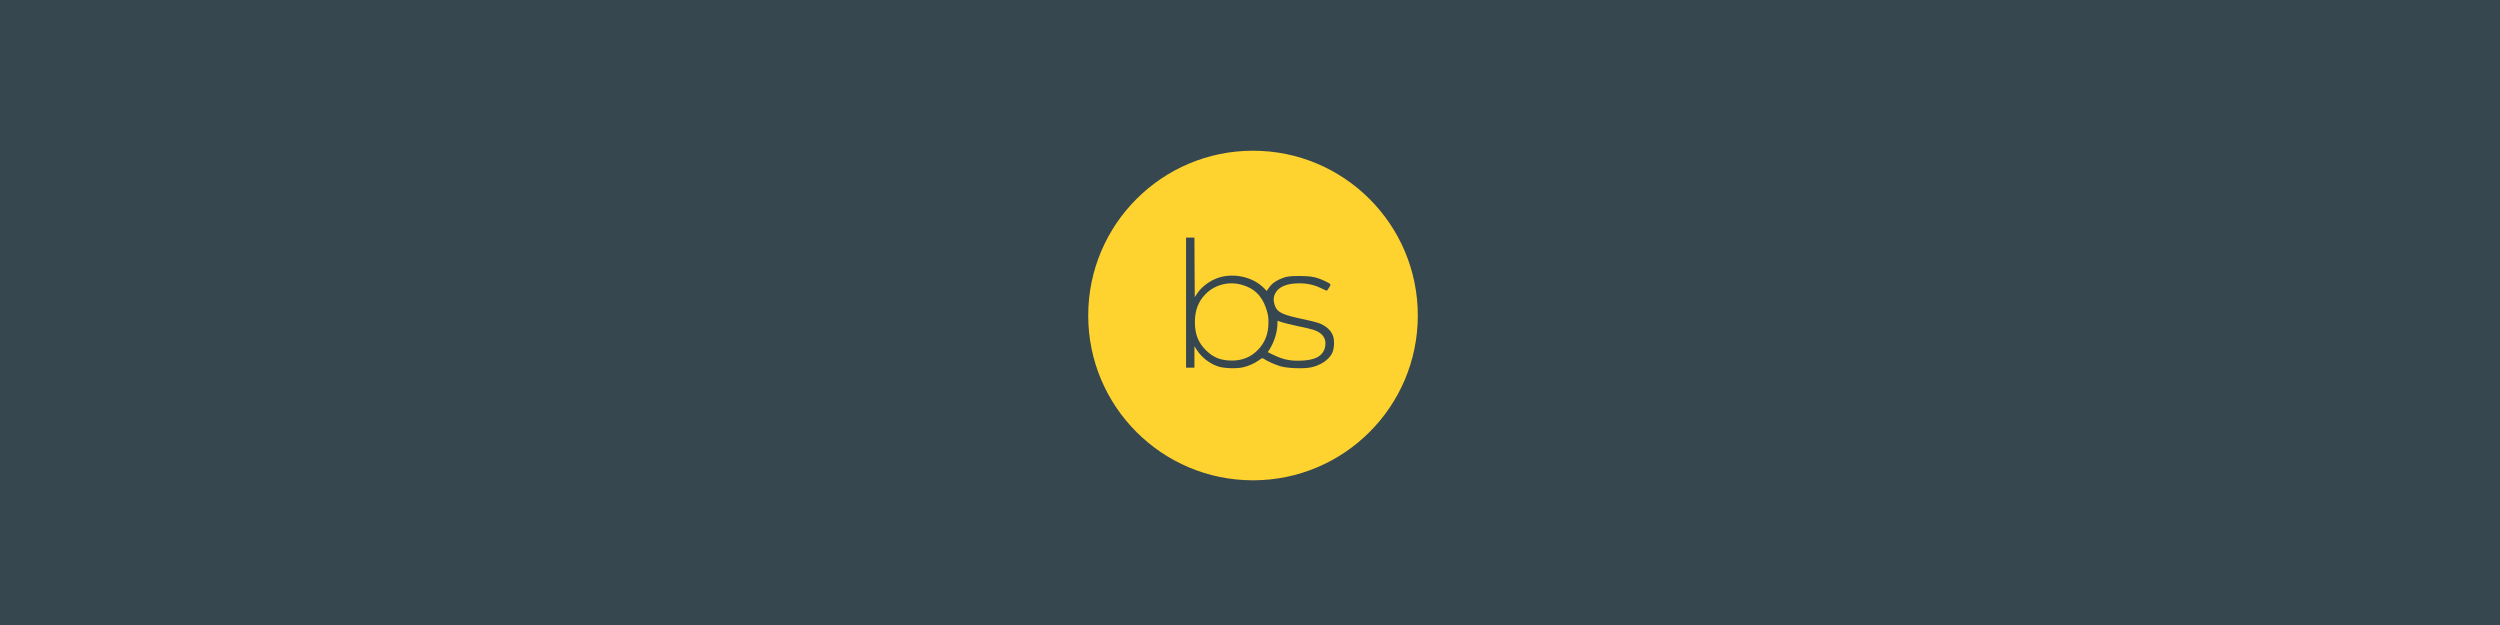
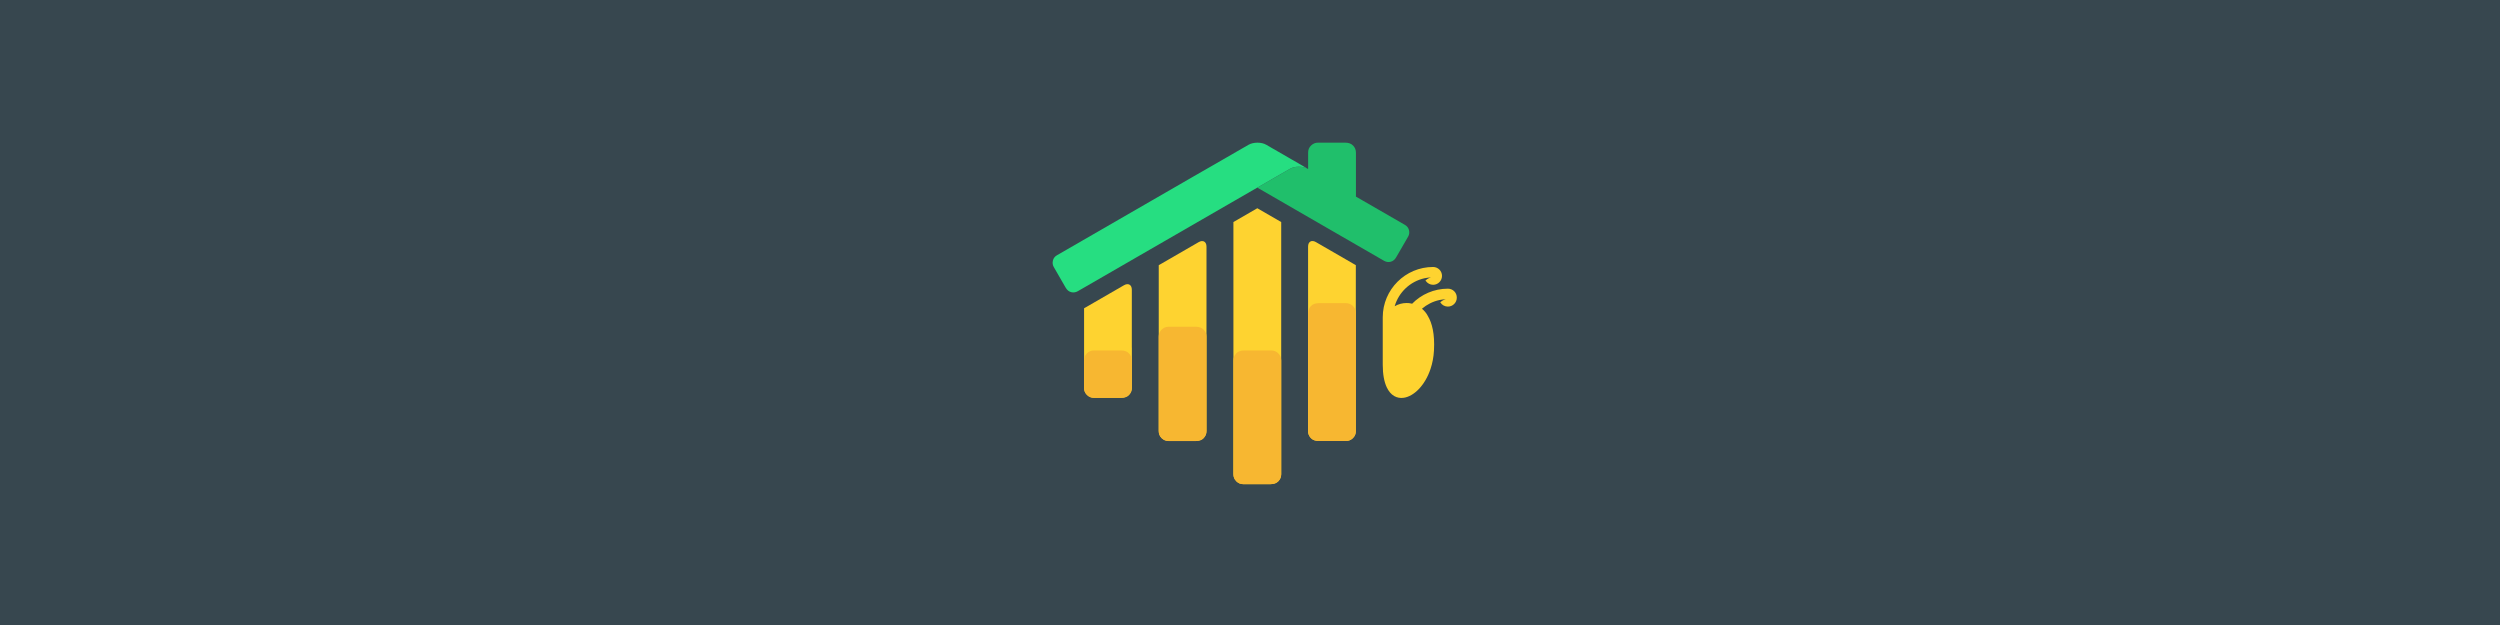
- <svg xmlns="http://www.w3.org/2000/svg" width="2000" height="500">
-   <g>
+ <svg xmlns="http://www.w3.org/2000/svg" width="2000" height="500" version="1.1" id="svg15">
+   <defs id="defs19" />
+   <g id="g5">
    <rect fill="#37474f" id="canvas_background" height="502" width="2002" y="-1" x="-1" />
  </g>
-   <g>
-     <g id="svg_8">
-       <g id="svg_5" transform="matrix(0.0514974, 0, 0, -0.0514974, -630.5, 69.6668)">
-         <circle id="svg_6" r="2559.996" cy="-3548.577" cx="31708.584" fill="#FED330" />
-         <path id="svg_7" d="m30668.584,-3348.577l0,-1010l65,0l65,0l0,167l0,166l39,-61c74,-114 201,-212 331,-254c89,-29 277,-36 379.002,-14c86,18 183,61 254,112c49,36 51,36 76,20c60,-40 192,-97 266,-117c110,-30 358,-38 465,-15c151,32 280.992,119 329.992,223c31,64 38,180 17,254c-28,96 -116.996,176 -241.992,217c-33,11 -127,34 -210,52c-345,71 -420,108 -459,224c-21,66 -20,117 4,170c53,111 179,166 380,166c127,0 232,-24 340,-77c40.996,-20 78.996,-37 83.996,-37c5,-1 22.996,21 37.996,48c33,56 37,51 -66.996,102c-122.996,59 -208.996,77 -384.996,78c-170,1 -227,-9 -325,-55c-75,-35 -124,-76 -162,-133l-30,-45l-39,41c-154,159 -410.002,231 -646.002,183c-154,-32 -315,-139 -397,-265l-36,-55l-3,463l-2,462l-65,0l-65,0l0,-1010zm852,281c202.002,-52 327.002,-172 393.002,-376c30,-96 35,-123 35,-210c0,-180 -55,-321 -170,-435c-106,-107 -238,-160 -396.002,-160c-175,0 -294,48 -410,165c-117,118 -167,249 -167,435c0,179 55,322 168,435c141,142 348,197 547,146zm879.002,-645c96,-19 204,-44 240,-56c150,-46 214.996,-138 188.996,-266c-30.996,-148 -160.996,-216 -414.996,-216c-147,-1 -247,23 -383,88l-93,45l21,32c80,122 130,284 130,421l0,35l68,-23c38,-13 147,-40 243,-60z" fill="#37474F" />
-       </g>
-     </g>
+   <g id="Icon" transform="matrix(0.4094157,0,0,0.4094157,594.3851,-158.6959)">
+     <path fill="#20bf6b" d="m 1104.3,717.7 v -4.8 -0.2 -26.9 c 0,-5.6 1.9,-10.3 5.8,-13.9 3.9,-3.7 8.3,-5.5 13.3,-5.5 h 27.6 26 c 6.5,0 11.6,1.9 15.2,5.7 3.7,3.8 5.5,8.4 5.5,13.8 v 26.9 0.2 58.8 l 45.1,26 50.6,29.2 c 4.2,2.4 6.9,5.9 8,10.4 1.1,4.5 0.5,8.7 -1.6,12.4 l -23.3,40.3 c -2.8,4.9 -6.5,7.9 -10.9,9 -4.4,1.1 -8.7,0.5 -12.8,-1.8 l -50.6,-29.2 v 0 l -4.5,-2.6 -93.4,-53.9 -56.7,-32.8 c 0,0 -22.7,-13.1 -42.5,-24.5 14.6,-8.4 27.7,-16 28.9,-16.7 l 1.9,-1.1 4.5,-2.6 0.7,-0.4 c 0.3,-0.2 0.8,-0.5 1.2,-0.7 l 16.2,-9.3 10.4,-6 c 9.5,-5.5 25.1,-5.5 34.6,0 z" id="path23" />
+     <path fill="#26de81" d="m 1099.3,714.9 -6.9,-4 -4.3,-2.5 c -0.2,-0.1 -0.5,-0.3 -0.7,-0.4 -0.4,-0.2 -0.8,-0.4 -1.1,-0.7 v 0 l -11.8,-6.8 c -0.1,0 -0.1,-0.1 -0.2,-0.1 -0.2,-0.1 -0.4,-0.2 -0.6,-0.3 l -7.9,-4.6 -20.1,-11.6 -14.6,-8.4 -8.6,-5 c -4.8,-2.8 -11,-4.1 -17.3,-4.1 -6.3,0 -12.6,1.4 -17.3,4.1 l -14.1,8.1 -49.7,28.7 v 0 c -0.2,0.1 -0.5,0.3 -0.7,0.4 L 880,732.6 664.1,857.2 v 0 l -50.6,29.2 c -4.2,2.4 -6.9,5.9 -7.9,10.4 -1.1,4.5 -0.5,8.7 1.6,12.4 l 23.2,40.3 c 2.8,4.9 6.5,7.9 10.9,9 4.4,1.1 8.7,0.5 12.8,-1.8 l 50.6,-29.2 v 0 L 962.5,778.7 c 0,0 22.7,-13.1 42.5,-24.5 14.6,-8.4 27.7,-16 28.9,-16.7 l 1.9,-1.1 4.5,-2.6 0.7,-0.4 c 0.3,-0.2 0.8,-0.5 1.2,-0.7 l 16.2,-9.3 10.4,-6 c 9.5,-5.5 25.1,-5.5 34.6,0 z" id="path25" />
+     <path fill="#fed330" d="m 1377.5,951.7 c -27.4,0 -52.2,11.2 -70,29.4 -1.2,-0.3 -2.3,-0.5 -3.3,-0.7 -0.8,-0.1 -1.5,-0.3 -2.3,-0.4 -0.2,0 -0.3,0 -0.5,-0.1 -2.8,-0.3 -4.6,-0.2 -4.6,-0.2 -8.5,0 -16.5,2.3 -23.4,6.3 7.9,-27.3 30.3,-48.5 58.3,-54.7 4.3,-0.9 8.7,-1.4 13.2,-1.7 -1.7,0.3 -6.3,1.6 -11.3,6 0.2,0.3 0.4,0.7 0.6,1 3.2,4.5 8.4,7.5 14.3,7.5 9.6,0 17.4,-7.8 17.4,-17.4 0,-9.6 -7.8,-17.4 -17.4,-17.4 -54.2,0 -98.4,44.1 -98.4,98.3 v 18.8 16.7 29.4 27.8 c 0,19.2 2.9,33.7 7.8,44.1 7.6,16.2 20,22.4 33.2,20.5 19.8,-2.9 41.6,-23.9 52.4,-56.5 3.6,-10.8 6,-22.8 6.7,-35.8 1.8,-32.7 -3.8,-53.9 -12,-67.6 -2.8,-5.5 -6.8,-10.2 -11.5,-14.1 9.6,-8.2 21.2,-14.2 34,-17 4.3,-0.9 8.7,-1.4 13.1,-1.7 -1.7,0.3 -6.3,1.6 -11.3,6 0.2,0.3 0.4,0.6 0.6,1 3.1,4.5 8.3,7.5 14.3,7.5 9.6,0 17.4,-7.8 17.4,-17.4 0.2,-9.8 -7.6,-17.6 -17.3,-17.6 z" id="path27" />
+     <path fill="#fed330" d="M 759.8,1066.7 V 1026 953.7 c 0,-9.6 -6.8,-13.6 -15.2,-8.8 l -28.9,16.7 -28.9,16.7 c -8.3,4.8 -15.1,8.7 -15.2,8.8 0,0 0,0 0,0 l -0.7,0.4 -0.9,0.5 -3.5,2 v 17.5 0.9 c 0,9.2 0,16.8 0,17.5 v 0 0 c 0,0.1 0,0.2 0,0.3 v 46.1 46 c 0,0.1 0,0.2 0,0.3 v 26.9 c 0,5.3 1.8,9.8 5.3,13.3 0.2,0.2 0.3,0.4 0.5,0.6 3.9,3.7 8.3,5.5 13.3,5.5 h 27.6 26 c 6.5,0 11.6,-1.9 15.2,-5.7 0.1,-0.1 0.2,-0.3 0.3,-0.4 3.4,-3.7 5.2,-8.1 5.2,-13.3 0,0 0,0 0,0 v -26.9 -26.9 c 0,0 0,0 0,0 v -19.4 -5.6 z" id="path29" />
+     <path fill="#fed330" d="M 905.7,1056 V 941.8 869.5 c 0,-9.6 -6.8,-13.6 -15.2,-8.8 l -28.9,16.7 -28.9,16.7 c -8.3,4.8 -15.1,8.7 -15.2,8.8 0,0 0,0 0,0 l -0.7,0.4 -0.9,0.5 -3.5,2 v 17.5 0.9 c 0,9.2 0,16.8 0,17.5 v 0 0 c 0,0.1 0,0.2 0,0.3 v 83.9 81.7 c 0,0.1 0,0.2 0,0.3 v 121.9 c 0,5.3 1.8,9.8 5.3,13.3 0.2,0.2 0.3,0.4 0.5,0.6 3.9,3.7 8.3,5.5 13.3,5.5 h 27.5 26 c 6.5,0 11.6,-1.9 15.2,-5.7 0.1,-0.1 0.2,-0.3 0.3,-0.4 3.4,-3.7 5.2,-8.1 5.2,-13.3 0,0 0,0 0,0 v -121.9 -62.6 c 0,0 0,0 0,0 v -19.4 z" id="path31" />
+     <path fill="#fed330" d="m 1104.2,1009.9 v -68.2 -72.3 c 0,-9.6 6.8,-13.6 15.2,-8.8 l 28.9,16.7 28.9,16.7 c 8.3,4.8 15.1,8.7 15.2,8.8 0,0 0,0 0,0 l 0.7,0.4 0.9,0.5 3.5,2 v 17.5 0.9 c 0,9.2 0,16.8 0,17.5 v 0 0 c 0,0.1 0,0.2 0,0.3 v 38 127.7 c 0,0.1 0,0.2 0,0.3 v 121.9 c 0,5.3 -1.8,9.8 -5.3,13.3 -0.2,0.2 -0.3,0.4 -0.5,0.6 -3.9,3.7 -8.3,5.5 -13.3,5.5 h -27.6 -26 c -6.5,0 -11.6,-1.9 -15.2,-5.7 -0.1,-0.1 -0.2,-0.3 -0.3,-0.4 -3.4,-3.7 -5.2,-8.1 -5.2,-13.3 0,0 0,0 0,0 V 1107.9 999.4 c 0,0 0,0 0,0 V 980 Z" id="path33" />
+     <path fill="#fed330" d="m 1051.7,857.7 v -36.2 l -46.7,-27 -46.7,27 v 36.1 c 0,0.1 0,0.1 0,0.2 v 260.9 0.3 c 0,0 0,-0.1 0,-0.1 v 195.3 c 0,0 0,0 0,0 0,5.3 1.8,9.7 5.3,13.3 0.2,0.2 0.3,0.4 0.5,0.6 3.9,3.7 8.3,5.5 13.3,5.5 h 27.6 25.9 c 6.5,0 11.6,-1.9 15.2,-5.7 0.1,-0.1 0.2,-0.3 0.4,-0.4 3.4,-3.7 5.2,-8.1 5.2,-13.3 v -195.3 c 0,0.1 0,0.1 0,0.1 v -0.3 -260.8 c 0,-0.1 0,-0.1 0,-0.2 z" id="path35" />
+     <path fill="#f7b731" d="m 759.8,1091.8 c 0,0 0,0 0,0 0,-5.2 -1.8,-9.7 -5.2,-13.3 -0.1,-0.1 -0.2,-0.3 -0.3,-0.4 -3.7,-3.8 -8.8,-5.7 -15.2,-5.7 h -26 -27.6 c -5,0 -9.4,1.8 -13.3,5.5 -0.2,0.2 -0.3,0.4 -0.5,0.6 -3.5,3.6 -5.3,8 -5.3,13.3 v 26.9 26.9 c 0,5.3 1.8,9.8 5.3,13.3 0.2,0.2 0.3,0.4 0.5,0.6 3.9,3.7 8.3,5.5 13.3,5.5 h 27.6 26 c 6.5,0 11.6,-1.9 15.2,-5.7 0.1,-0.1 0.2,-0.3 0.3,-0.4 3.4,-3.7 5.2,-8.1 5.2,-13.3 0,0 0,0 0,0 v 0 -26.9 z" id="path37" />
+     <path fill="#f7b731" d="m 905.7,1045.5 c 0,0 0,0 0,0 0,-5.2 -1.8,-9.7 -5.2,-13.3 -0.1,-0.1 -0.2,-0.3 -0.3,-0.4 -3.7,-3.8 -8.8,-5.7 -15.2,-5.7 h -26 -27.6 c -5,0 -9.4,1.8 -13.3,5.5 -0.2,0.2 -0.3,0.4 -0.5,0.6 -3.5,3.6 -5.3,8 -5.3,13.3 v 62.6 121.9 c 0,5.3 1.8,9.8 5.3,13.3 0.2,0.2 0.3,0.4 0.5,0.6 3.9,3.7 8.3,5.5 13.3,5.5 h 27.6 26 c 6.5,0 11.6,-1.9 15.2,-5.7 0.1,-0.1 0.2,-0.3 0.3,-0.4 3.4,-3.7 5.2,-8.1 5.2,-13.3 0,0 0,0 0,0 v 0 -121.9 z" id="path39" />
+     <path fill="#f7b731" d="m 1104.2,999.4 c 0,0 0,0 0,0 0,-5.2 1.8,-9.7 5.2,-13.3 0.1,-0.1 0.2,-0.3 0.3,-0.4 3.7,-3.8 8.8,-5.7 15.2,-5.7 h 26 27.6 c 5,0 9.4,1.8 13.3,5.5 0.2,0.2 0.3,0.4 0.5,0.6 3.5,3.6 5.3,8 5.3,13.3 v 108.6 121.9 c 0,5.3 -1.8,9.8 -5.3,13.3 -0.2,0.2 -0.3,0.4 -0.5,0.6 -3.9,3.7 -8.3,5.5 -13.3,5.5 h -27.6 -26 c -6.5,0 -11.6,-1.9 -15.2,-5.7 -0.1,-0.1 -0.2,-0.3 -0.3,-0.4 -3.4,-3.7 -5.2,-8.1 -5.2,-13.3 0,0 0,0 0,0 v 0 -121.9 z" id="path41" />
+     <path fill="#f7b731" d="m 1051.7,1091.8 c 0,-5.3 -1.8,-9.8 -5.3,-13.3 -0.2,-0.2 -0.3,-0.4 -0.5,-0.6 -3.9,-3.7 -8.3,-5.5 -13.3,-5.5 H 1005 979 c -6.5,0 -11.6,1.9 -15.2,5.7 -0.1,0.1 -0.2,0.3 -0.3,0.4 -3.4,3.7 -5.1,8.1 -5.2,13.2 v 27.1 0.3 c 0,0 0,-0.1 0,-0.1 v 195.3 c 0,0 0,0 0,0 0,5.3 1.8,9.7 5.3,13.3 0.2,0.2 0.3,0.4 0.5,0.6 3.9,3.7 8.3,5.5 13.3,5.5 h 27.6 25.9 c 6.5,0 11.6,-1.9 15.2,-5.7 0.1,-0.1 0.2,-0.3 0.4,-0.4 3.4,-3.7 5.1,-8.1 5.2,-13.3 v -113.9 z" id="path43" />
  </g>
</svg>
